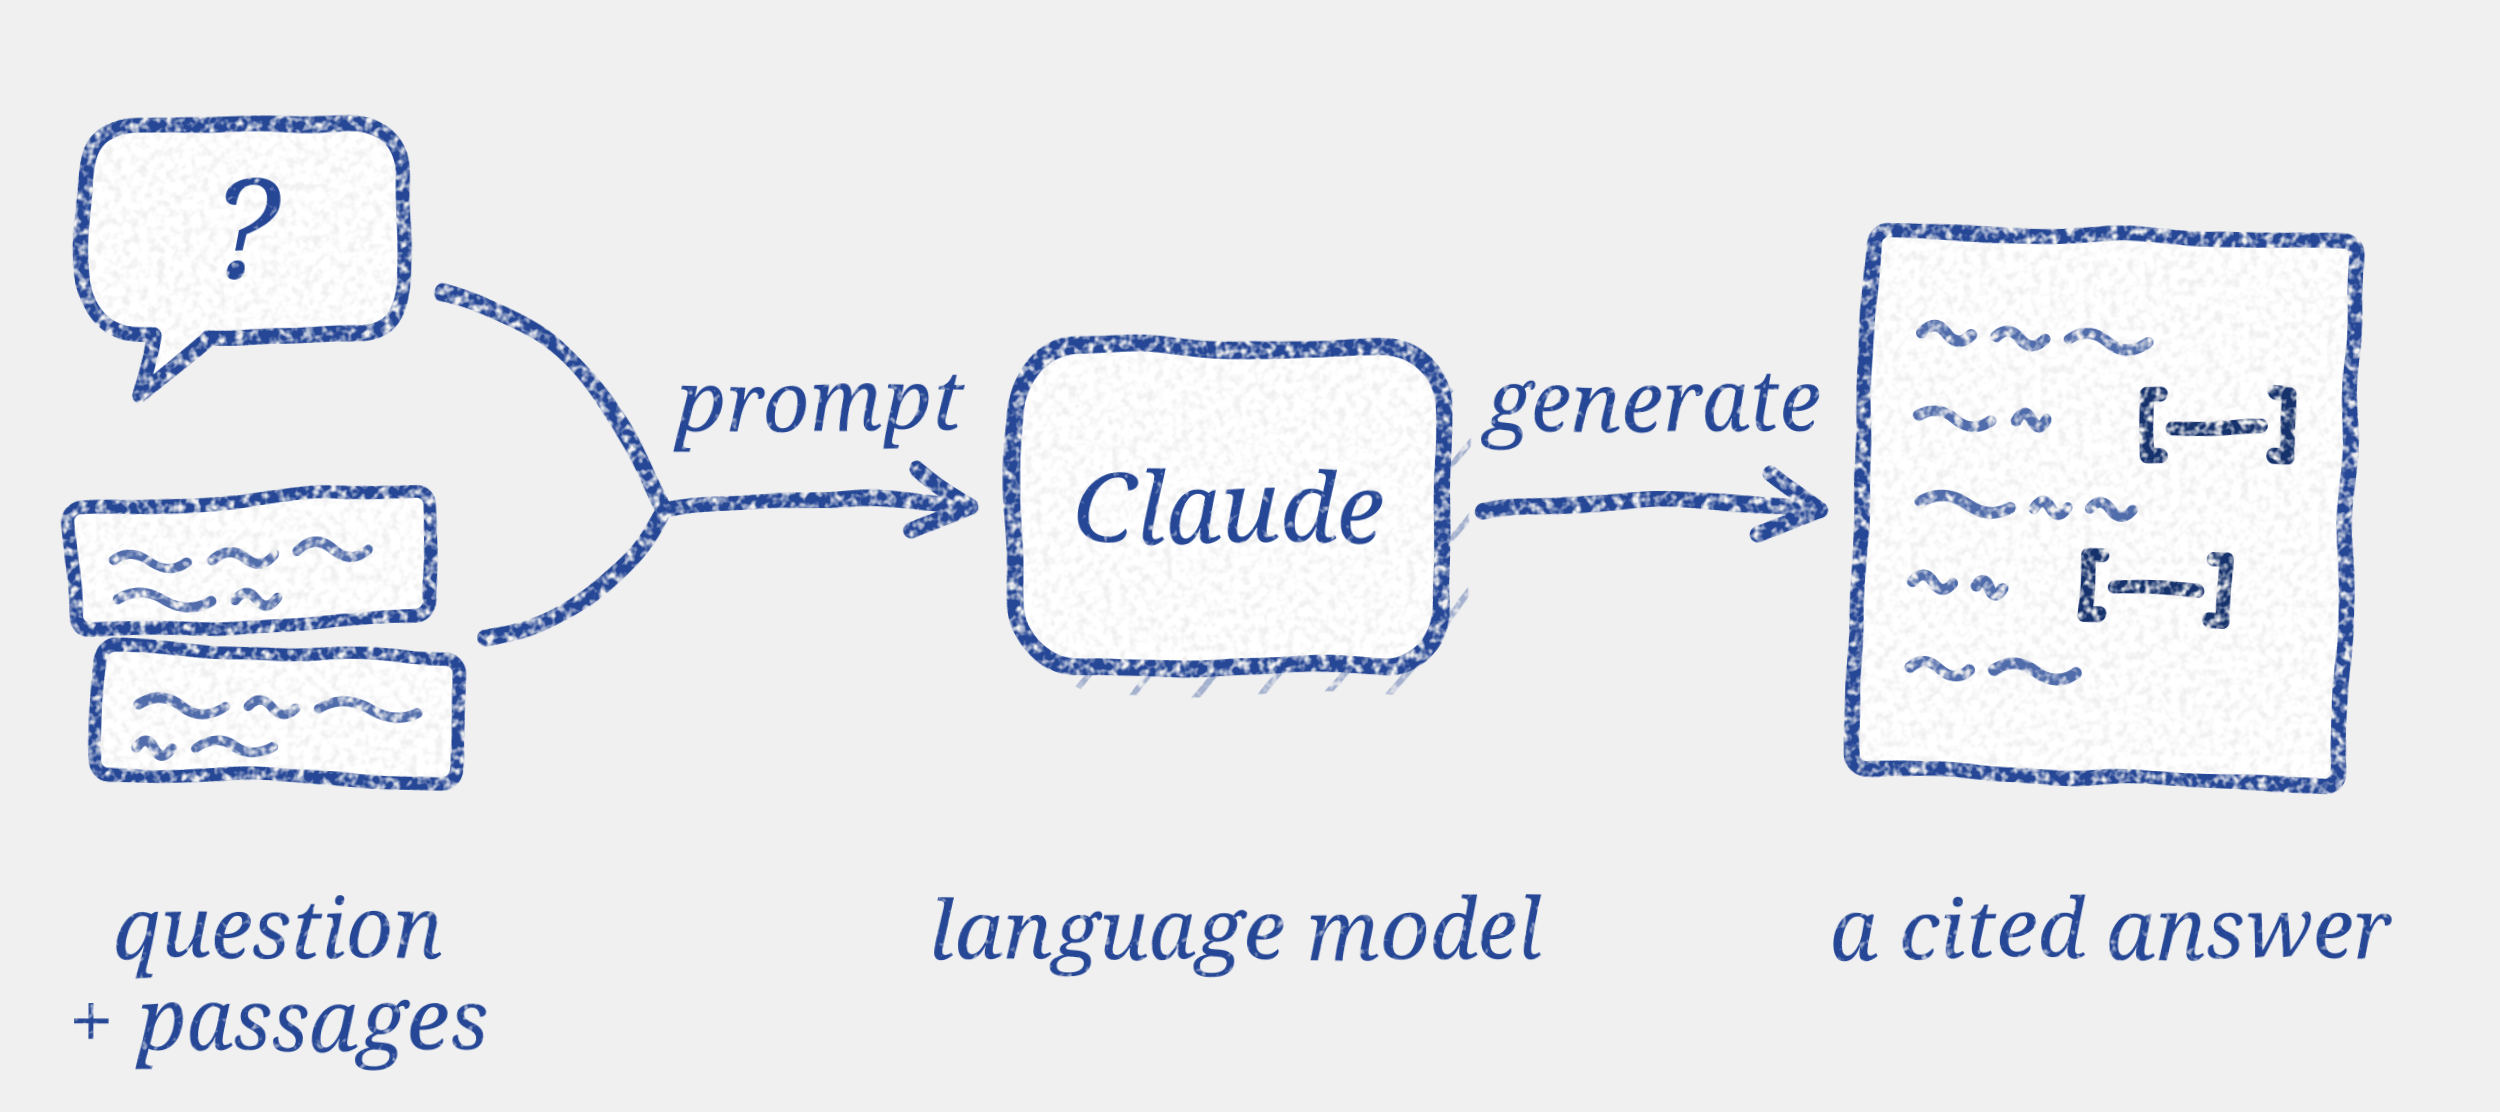
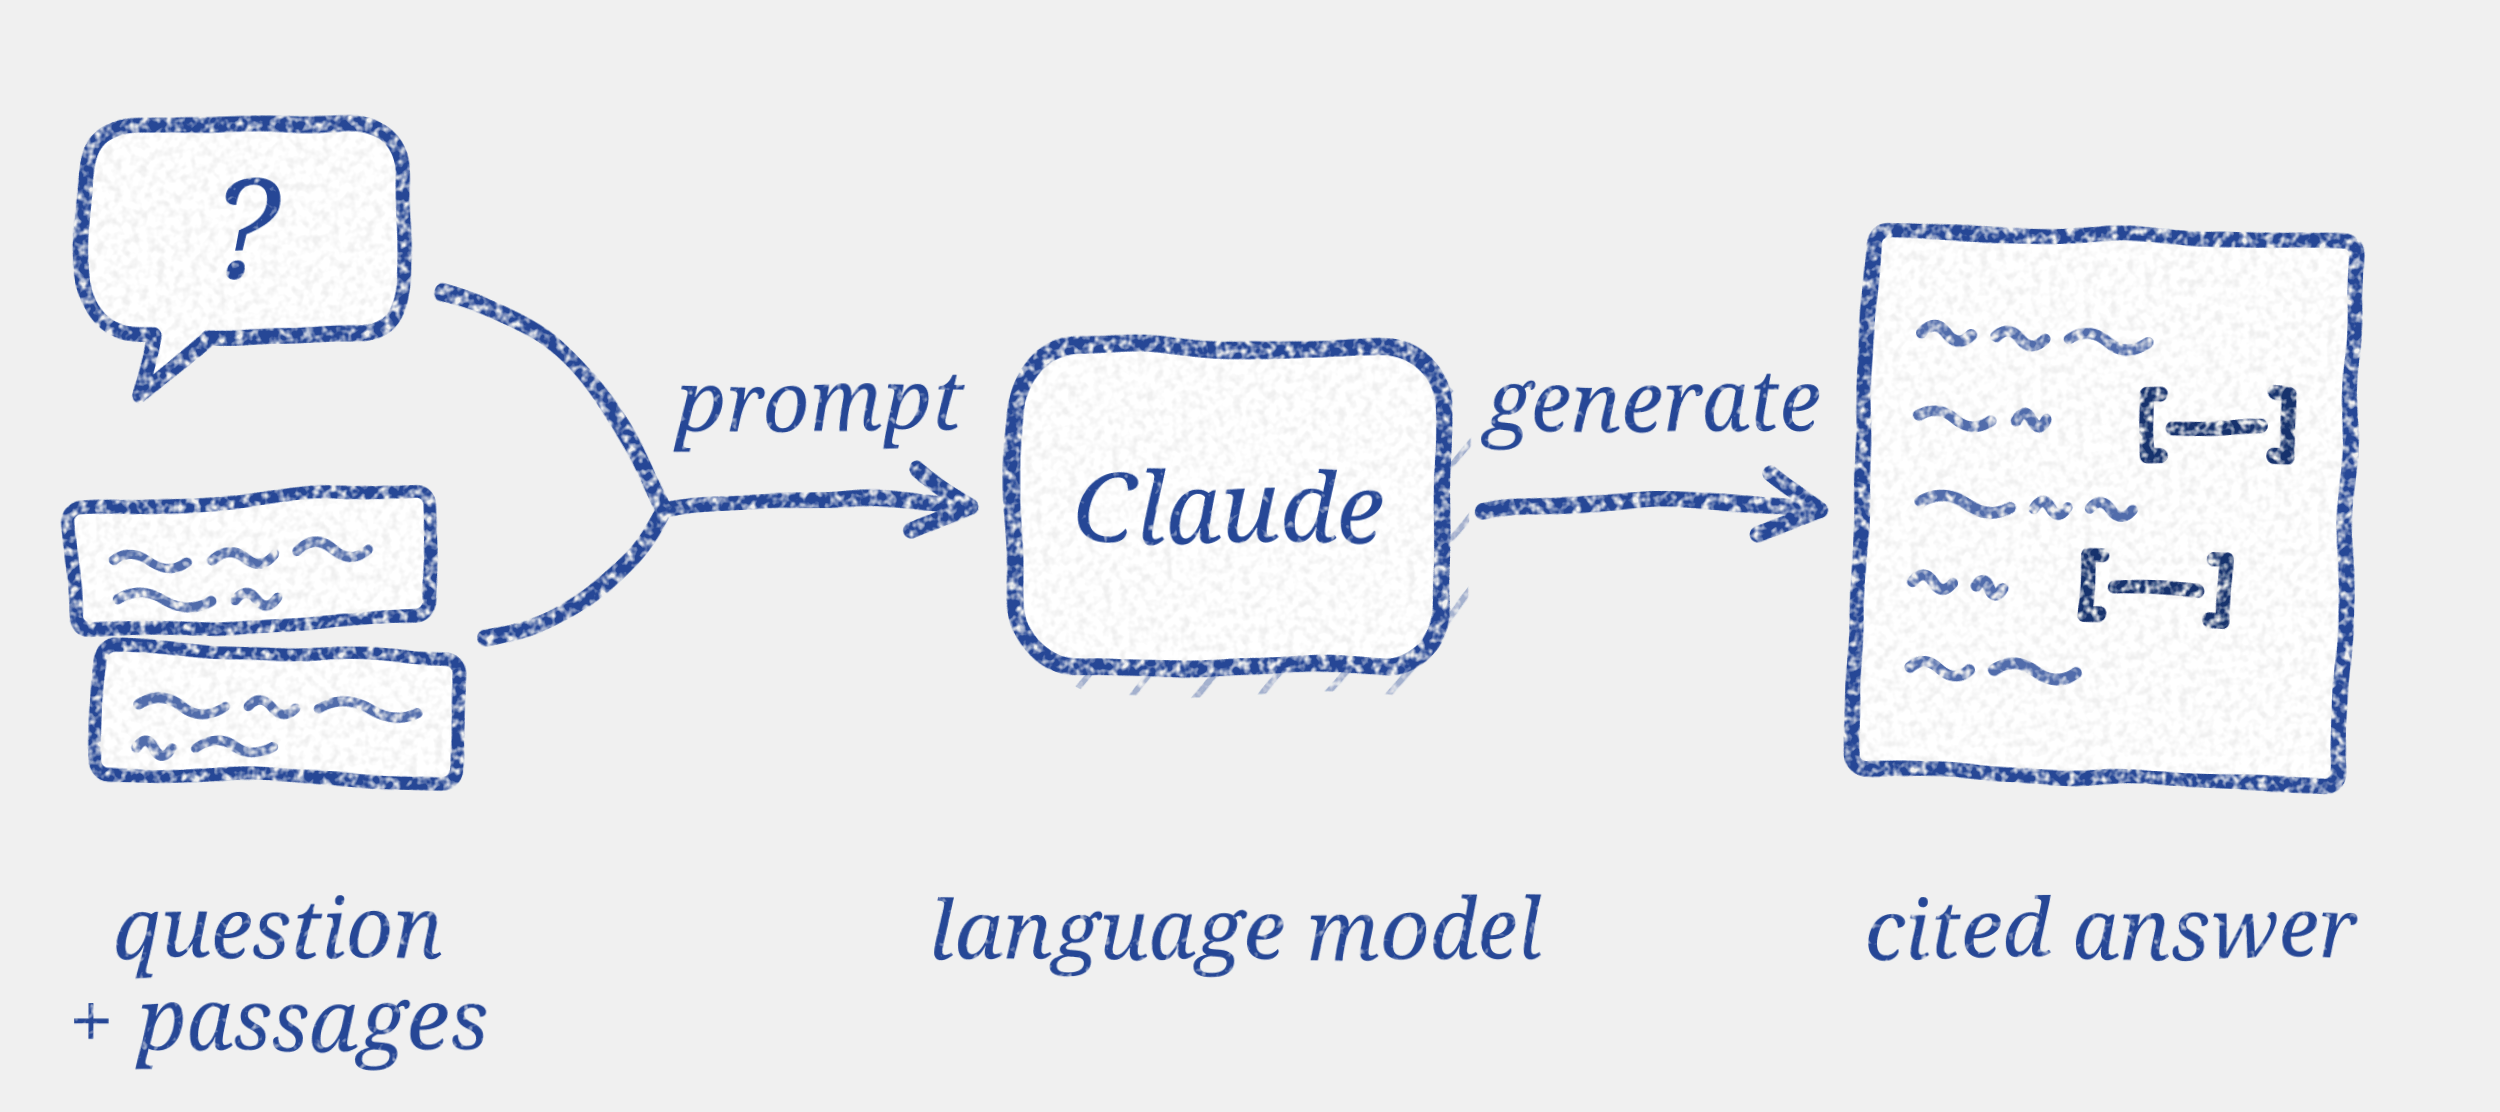
<svg xmlns="http://www.w3.org/2000/svg" viewBox="0 0 360 160" role="img" aria-label="Flow: the question and passages go to Claude as a prompt; Claude generates a cited answer">
  <style>.ink path, .ink rect, .ink ellipse, .ink polygon, .ink circle { vector-effect: non-scaling-stroke; } .lines text { display: none; } .words :not(g):not(text) { display: none; }</style>
  <defs>
    <filter id="crayon" x="-5%" y="-5%" width="110%" height="110%">
      <feTurbulence type="fractalNoise" baseFrequency="0.05" numOctaves="2" seed="4" result="wob" />
      <feDisplacementMap in="SourceGraphic" in2="wob" scale="2.2" xChannelSelector="R" yChannelSelector="G" result="moved" />
      <feTurbulence type="fractalNoise" baseFrequency="0.8" numOctaves="2" seed="9" result="grain" />
      <feColorMatrix in="grain" type="matrix" values="0 0 0 0 0  0 0 0 0 0  0 0 0 0 0  -3 0 0 0 2.3" result="tooth" />
      <feComposite in="moved" in2="tooth" operator="in" />
    </filter>
    <filter id="crayon-words" x="-5%" y="-5%" width="110%" height="110%">
      <feTurbulence type="fractalNoise" baseFrequency="0.05" numOctaves="2" seed="4" result="wob" />
      <feDisplacementMap in="SourceGraphic" in2="wob" scale="1.4" xChannelSelector="R" yChannelSelector="G" result="moved" />
      <feTurbulence type="fractalNoise" baseFrequency="0.8" numOctaves="2" seed="9" result="grain" />
      <feColorMatrix in="grain" type="matrix" values="0 0 0 0 0  0 0 0 0 0  0 0 0 0 0  -3 0 0 0 2.8" result="tooth" />
      <feComposite in="moved" in2="tooth" operator="in" />
    </filter>
    <pattern id="h-light-100" width="7" height="7" patternUnits="userSpaceOnUse" patternTransform="rotate(40) scale(1)">
      <line x1="0" y1="0" x2="0" y2="7" stroke="#264796" stroke-width="1.8" opacity="0.75" />
    </pattern>
  </defs>
  <g class="ink lines" filter="url(#crayon)" fill="none" stroke="#264796" stroke-linecap="round" stroke-linejoin="round">
    <path d="M20 18 H50 Q58 18 58 26 V40 Q58 48 50 48 H30 L20 57 L22 48 H20 Q12 48 12 40 V26 Q12 18 20 18 Z" fill="#fff" stroke-width="2.17" />
    <text x="35.0" y="40.0" text-anchor="middle" font-family="Georgia, serif" font-style="italic" font-size="20" fill="#264796" stroke="none">?</text>
    <g transform="rotate(-3 36.0 81.0)">
      <rect x="10" y="72" width="52" height="18" rx="2" fill="#fff" stroke-width="1.89" />
      <path d="M16.0 80.0 q 2.8 -2 5.5 0 t 5.5 0 M30.5 80.0 q 2.2 -2 4.5 0 t 4.5 0 M43.0 80.0 q 2.5 -2 5.0 0 t 5.0 0 M16.0 86.0 q 3.5 -2 7.0 0 t 7.0 0 M33.5 86.0 q 1.6 -2 3.2 0 t 3.2 0" stroke-width="1.45" opacity="0.8" />
    </g>
    <g transform="rotate(2 40.0 103.0)">
      <rect x="14" y="94" width="52" height="18" rx="2" fill="#fff" stroke-width="1.89" />
      <path d="M20.0 102.0 q 3.0 -2 6.0 0 t 6.0 0 M35.5 102.0 q 1.8 -2 3.5 0 t 3.5 0 M46.0 102.0 q 3.5 -2 7.0 0 t 7.0 0 M20.0 108.0 q 1.2 -2 2.5 0 t 2.5 0 M28.5 108.0 q 2.8 -2 5.5 0 t 5.5 0" stroke-width="1.45" opacity="0.8" />
    </g>
    <path d="M64 42 Q 86 48 96 73" stroke-width="2.32" />
    <path d="M70 92 Q 88 88 96 73" stroke-width="2.32" />
    <path d="M96.0 73.0 Q 118.0 71.0 140.0 73.0" stroke-width="2.32" />
    <path d="M132.4 67.9 L140.0 73.0 L131.6 76.7" stroke-width="2.32" />
    <text x="118.0" y="62.0" text-anchor="middle" font-family="Georgia, serif" font-style="italic" font-size="12" fill="#264796" stroke="none">prompt</text>
    <rect x="150" y="54" width="62" height="46" rx="9" fill="url(#h-light-100)" stroke="none" opacity="0.5" />
    <rect x="146" y="50" width="62" height="46" rx="9" fill="#fff" stroke-width="2.46" />
    <text x="177.0" y="78.0" text-anchor="middle" font-family="Georgia, serif" font-style="italic" font-size="14" fill="#264796" stroke="none">Claude</text>
    <path d="M214.0 74.0 Q 238.0 70.0 262.0 74.0" stroke-width="2.32" />
    <path d="M254.8 68.3 L262.0 74.0 L253.4 77.0" stroke-width="2.32" />
    <text x="238.0" y="62.0" text-anchor="middle" font-family="Georgia, serif" font-style="italic" font-size="12" fill="#264796" stroke="none">generate</text>
    <g transform="rotate(2 303.0 73.0)">
      <rect x="268" y="34" width="70" height="78" rx="2" fill="#fff" stroke-width="2.17" />
      <path d="M276.0 49.0 q 1.8 -2 3.5 0 t 3.5 0 M286.5 49.0 q 1.8 -2 3.5 0 t 3.5 0 M297.0 49.0 q 2.8 -2 5.7 0 t 5.7 0" stroke-width="1.59" opacity="0.8" />
      <path d="M276.0 61.0 q 2.5 -2 5.0 0 t 5.0 0 M289.5 61.0 q 1.1 -2 2.2 0 t 2.2 0" stroke-width="1.59" opacity="0.8" />
      <path d="M311 56 h-2 v9 h2 M327 56 h2 v9 h-2" stroke="#18316d" stroke-width="2.17" />
      <path d="M313 61 h12" stroke="#18316d" stroke-width="2.03" />
      <path d="M276.0 73.0 q 3.2 -2 6.5 0 t 6.5 0 M292.5 73.0 q 1.2 -2 2.5 0 t 2.5 0 M301.0 73.0 q 1.5 -2 3.1 0 t 3.1 0" stroke-width="1.59" opacity="0.8" />
      <path d="M276.0 85.0 q 1.5 -2 3.0 0 t 3.0 0 M285.5 85.0 q 0.9 -2 1.8 0 t 1.8 0" stroke-width="1.59" opacity="0.8" />
      <path d="M303 80 h-2 v9 h2 M319 80 h2 v9 h-2" stroke="#18316d" stroke-width="2.17" />
      <path d="M305 85 h12" stroke="#18316d" stroke-width="2.03" />
      <path d="M276.0 97.0 q 2.2 -2 4.5 0 t 4.5 0 M288.5 97.0 q 2.9 -2 5.8 0 t 5.8 0" stroke-width="1.59" opacity="0.8" />
    </g>
    <text x="40" y="138" text-anchor="middle" font-family="Georgia, serif" font-style="italic" font-size="12" fill="#264796" stroke="none">question</text>
    <text x="40" y="151" text-anchor="middle" font-family="Georgia, serif" font-style="italic" font-size="12" fill="#264796" stroke="none">+ passages</text>
    <text x="178" y="138" text-anchor="middle" font-family="Georgia, serif" font-style="italic" font-size="12" fill="#264796" stroke="none">language model</text>
-     <text x="304" y="138" text-anchor="middle" font-family="Georgia, serif" font-style="italic" font-size="12" fill="#264796" stroke="none">a cited answer</text>
+     <text x="304" y="138" text-anchor="middle" font-family="Georgia, serif" font-style="italic" font-size="12" fill="#264796" stroke="none">cited answer</text>
  </g>
  <g class="ink words" filter="url(#crayon-words)" fill="none" stroke="#264796" stroke-linecap="round" stroke-linejoin="round">
    <path d="M20 18 H50 Q58 18 58 26 V40 Q58 48 50 48 H30 L20 57 L22 48 H20 Q12 48 12 40 V26 Q12 18 20 18 Z" fill="#fff" stroke-width="2.17" />
    <text x="35.0" y="40.0" text-anchor="middle" font-family="Georgia, serif" font-style="italic" font-size="20" fill="#264796" stroke="none">?</text>
    <g transform="rotate(-3 36.0 81.0)">
      <rect x="10" y="72" width="52" height="18" rx="2" fill="#fff" stroke-width="1.89" />
      <path d="M16.0 80.0 q 2.8 -2 5.5 0 t 5.5 0 M30.5 80.0 q 2.2 -2 4.5 0 t 4.5 0 M43.0 80.0 q 2.5 -2 5.0 0 t 5.0 0 M16.0 86.0 q 3.5 -2 7.0 0 t 7.0 0 M33.5 86.0 q 1.6 -2 3.2 0 t 3.2 0" stroke-width="1.45" opacity="0.8" />
    </g>
    <g transform="rotate(2 40.0 103.0)">
      <rect x="14" y="94" width="52" height="18" rx="2" fill="#fff" stroke-width="1.89" />
      <path d="M20.0 102.0 q 3.0 -2 6.0 0 t 6.0 0 M35.5 102.0 q 1.8 -2 3.5 0 t 3.5 0 M46.0 102.0 q 3.5 -2 7.0 0 t 7.0 0 M20.0 108.0 q 1.2 -2 2.5 0 t 2.5 0 M28.5 108.0 q 2.8 -2 5.5 0 t 5.5 0" stroke-width="1.45" opacity="0.8" />
    </g>
    <path d="M64 42 Q 86 48 96 73" stroke-width="2.32" />
    <path d="M70 92 Q 88 88 96 73" stroke-width="2.32" />
    <path d="M96.0 73.0 Q 118.0 71.0 140.0 73.0" stroke-width="2.32" />
    <path d="M132.4 67.9 L140.0 73.0 L131.6 76.7" stroke-width="2.32" />
    <text x="118.0" y="62.0" text-anchor="middle" font-family="Georgia, serif" font-style="italic" font-size="12" fill="#264796" stroke="none">prompt</text>
    <rect x="150" y="54" width="62" height="46" rx="9" fill="url(#h-light-100)" stroke="none" opacity="0.5" />
    <rect x="146" y="50" width="62" height="46" rx="9" fill="#fff" stroke-width="2.46" />
    <text x="177.0" y="78.0" text-anchor="middle" font-family="Georgia, serif" font-style="italic" font-size="14" fill="#264796" stroke="none">Claude</text>
    <path d="M214.0 74.0 Q 238.0 70.0 262.0 74.0" stroke-width="2.32" />
    <path d="M254.8 68.3 L262.0 74.0 L253.4 77.0" stroke-width="2.32" />
    <text x="238.0" y="62.0" text-anchor="middle" font-family="Georgia, serif" font-style="italic" font-size="12" fill="#264796" stroke="none">generate</text>
    <g transform="rotate(2 303.0 73.0)">
      <rect x="268" y="34" width="70" height="78" rx="2" fill="#fff" stroke-width="2.17" />
      <path d="M276.0 49.0 q 1.8 -2 3.5 0 t 3.5 0 M286.5 49.0 q 1.8 -2 3.5 0 t 3.5 0 M297.0 49.0 q 2.8 -2 5.7 0 t 5.7 0" stroke-width="1.59" opacity="0.8" />
      <path d="M276.0 61.0 q 2.5 -2 5.0 0 t 5.0 0 M289.5 61.0 q 1.1 -2 2.2 0 t 2.2 0" stroke-width="1.59" opacity="0.8" />
      <path d="M311 56 h-2 v9 h2 M327 56 h2 v9 h-2" stroke="#18316d" stroke-width="2.17" />
      <path d="M313 61 h12" stroke="#18316d" stroke-width="2.03" />
      <path d="M276.0 73.0 q 3.2 -2 6.5 0 t 6.5 0 M292.5 73.0 q 1.2 -2 2.5 0 t 2.5 0 M301.0 73.0 q 1.5 -2 3.1 0 t 3.1 0" stroke-width="1.59" opacity="0.8" />
      <path d="M276.0 85.0 q 1.5 -2 3.0 0 t 3.0 0 M285.5 85.0 q 0.9 -2 1.8 0 t 1.8 0" stroke-width="1.59" opacity="0.8" />
      <path d="M303 80 h-2 v9 h2 M319 80 h2 v9 h-2" stroke="#18316d" stroke-width="2.17" />
      <path d="M305 85 h12" stroke="#18316d" stroke-width="2.03" />
      <path d="M276.0 97.0 q 2.2 -2 4.5 0 t 4.5 0 M288.5 97.0 q 2.9 -2 5.8 0 t 5.8 0" stroke-width="1.59" opacity="0.8" />
    </g>
    <text x="40" y="138" text-anchor="middle" font-family="Georgia, serif" font-style="italic" font-size="12" fill="#264796" stroke="none">question</text>
    <text x="40" y="151" text-anchor="middle" font-family="Georgia, serif" font-style="italic" font-size="12" fill="#264796" stroke="none">+ passages</text>
    <text x="178" y="138" text-anchor="middle" font-family="Georgia, serif" font-style="italic" font-size="12" fill="#264796" stroke="none">language model</text>
-     <text x="304" y="138" text-anchor="middle" font-family="Georgia, serif" font-style="italic" font-size="12" fill="#264796" stroke="none">a cited answer</text>
+     <text x="304" y="138" text-anchor="middle" font-family="Georgia, serif" font-style="italic" font-size="12" fill="#264796" stroke="none">cited answer</text>
  </g>
</svg>
